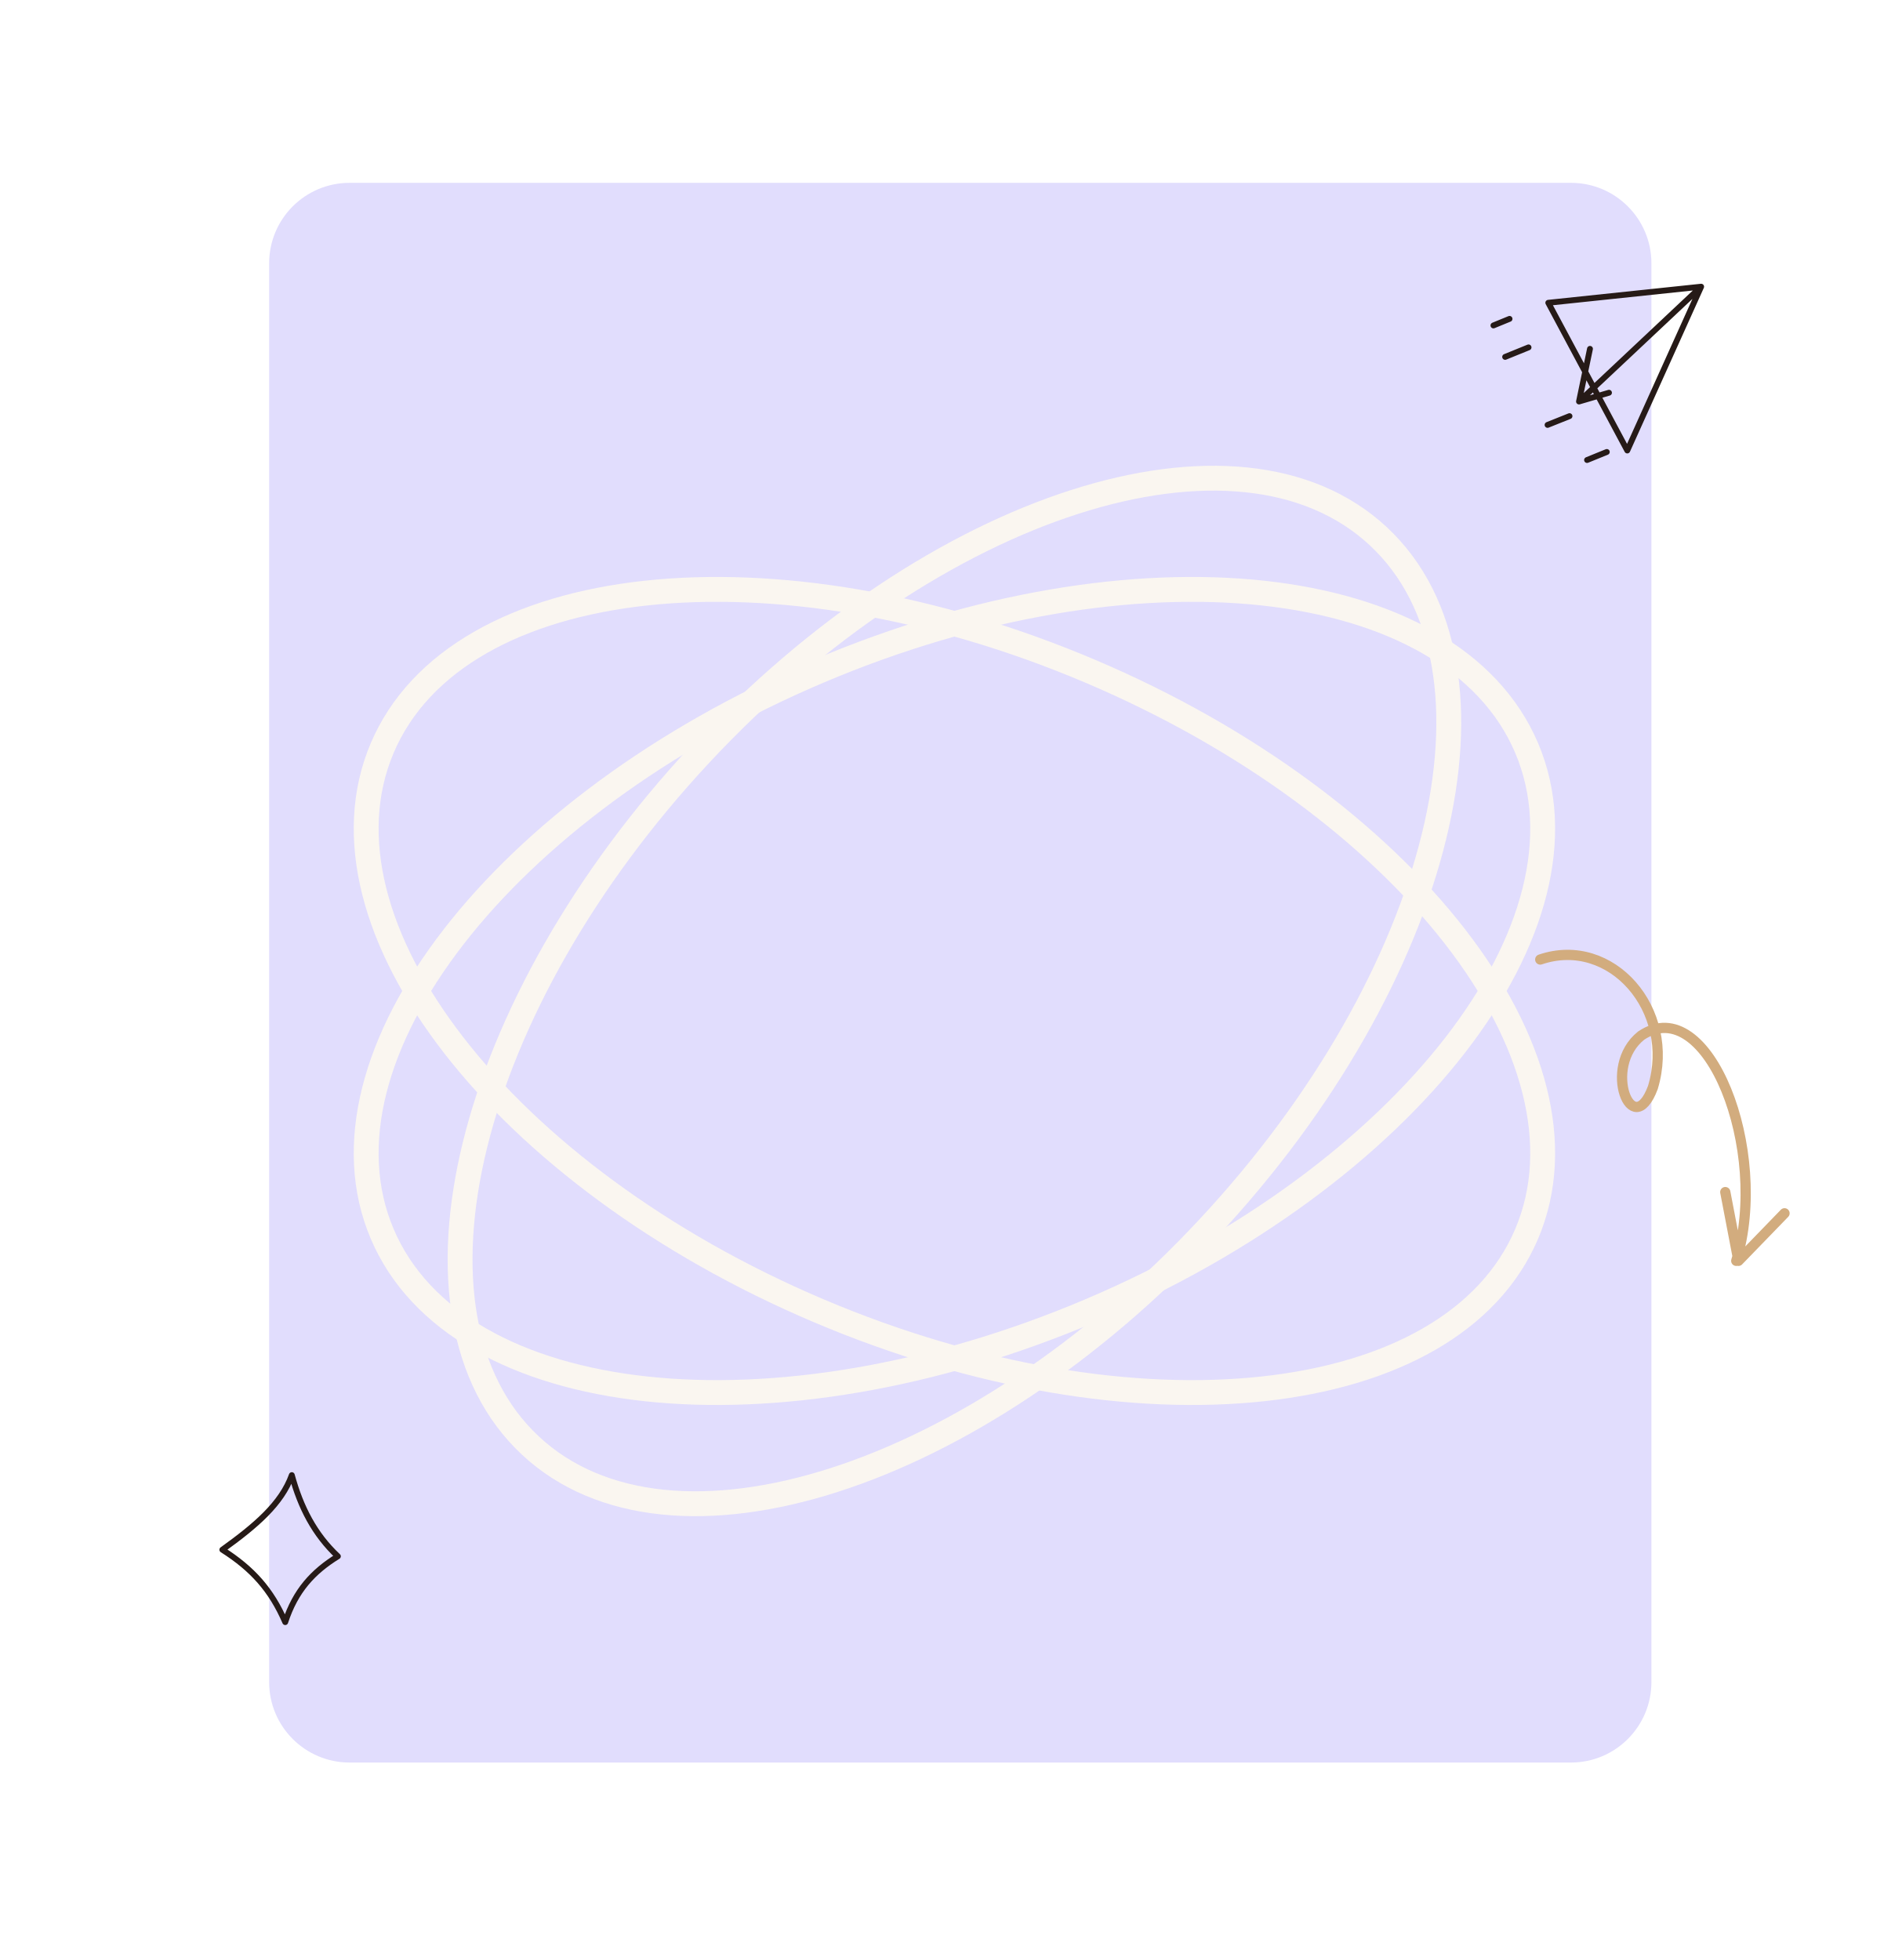
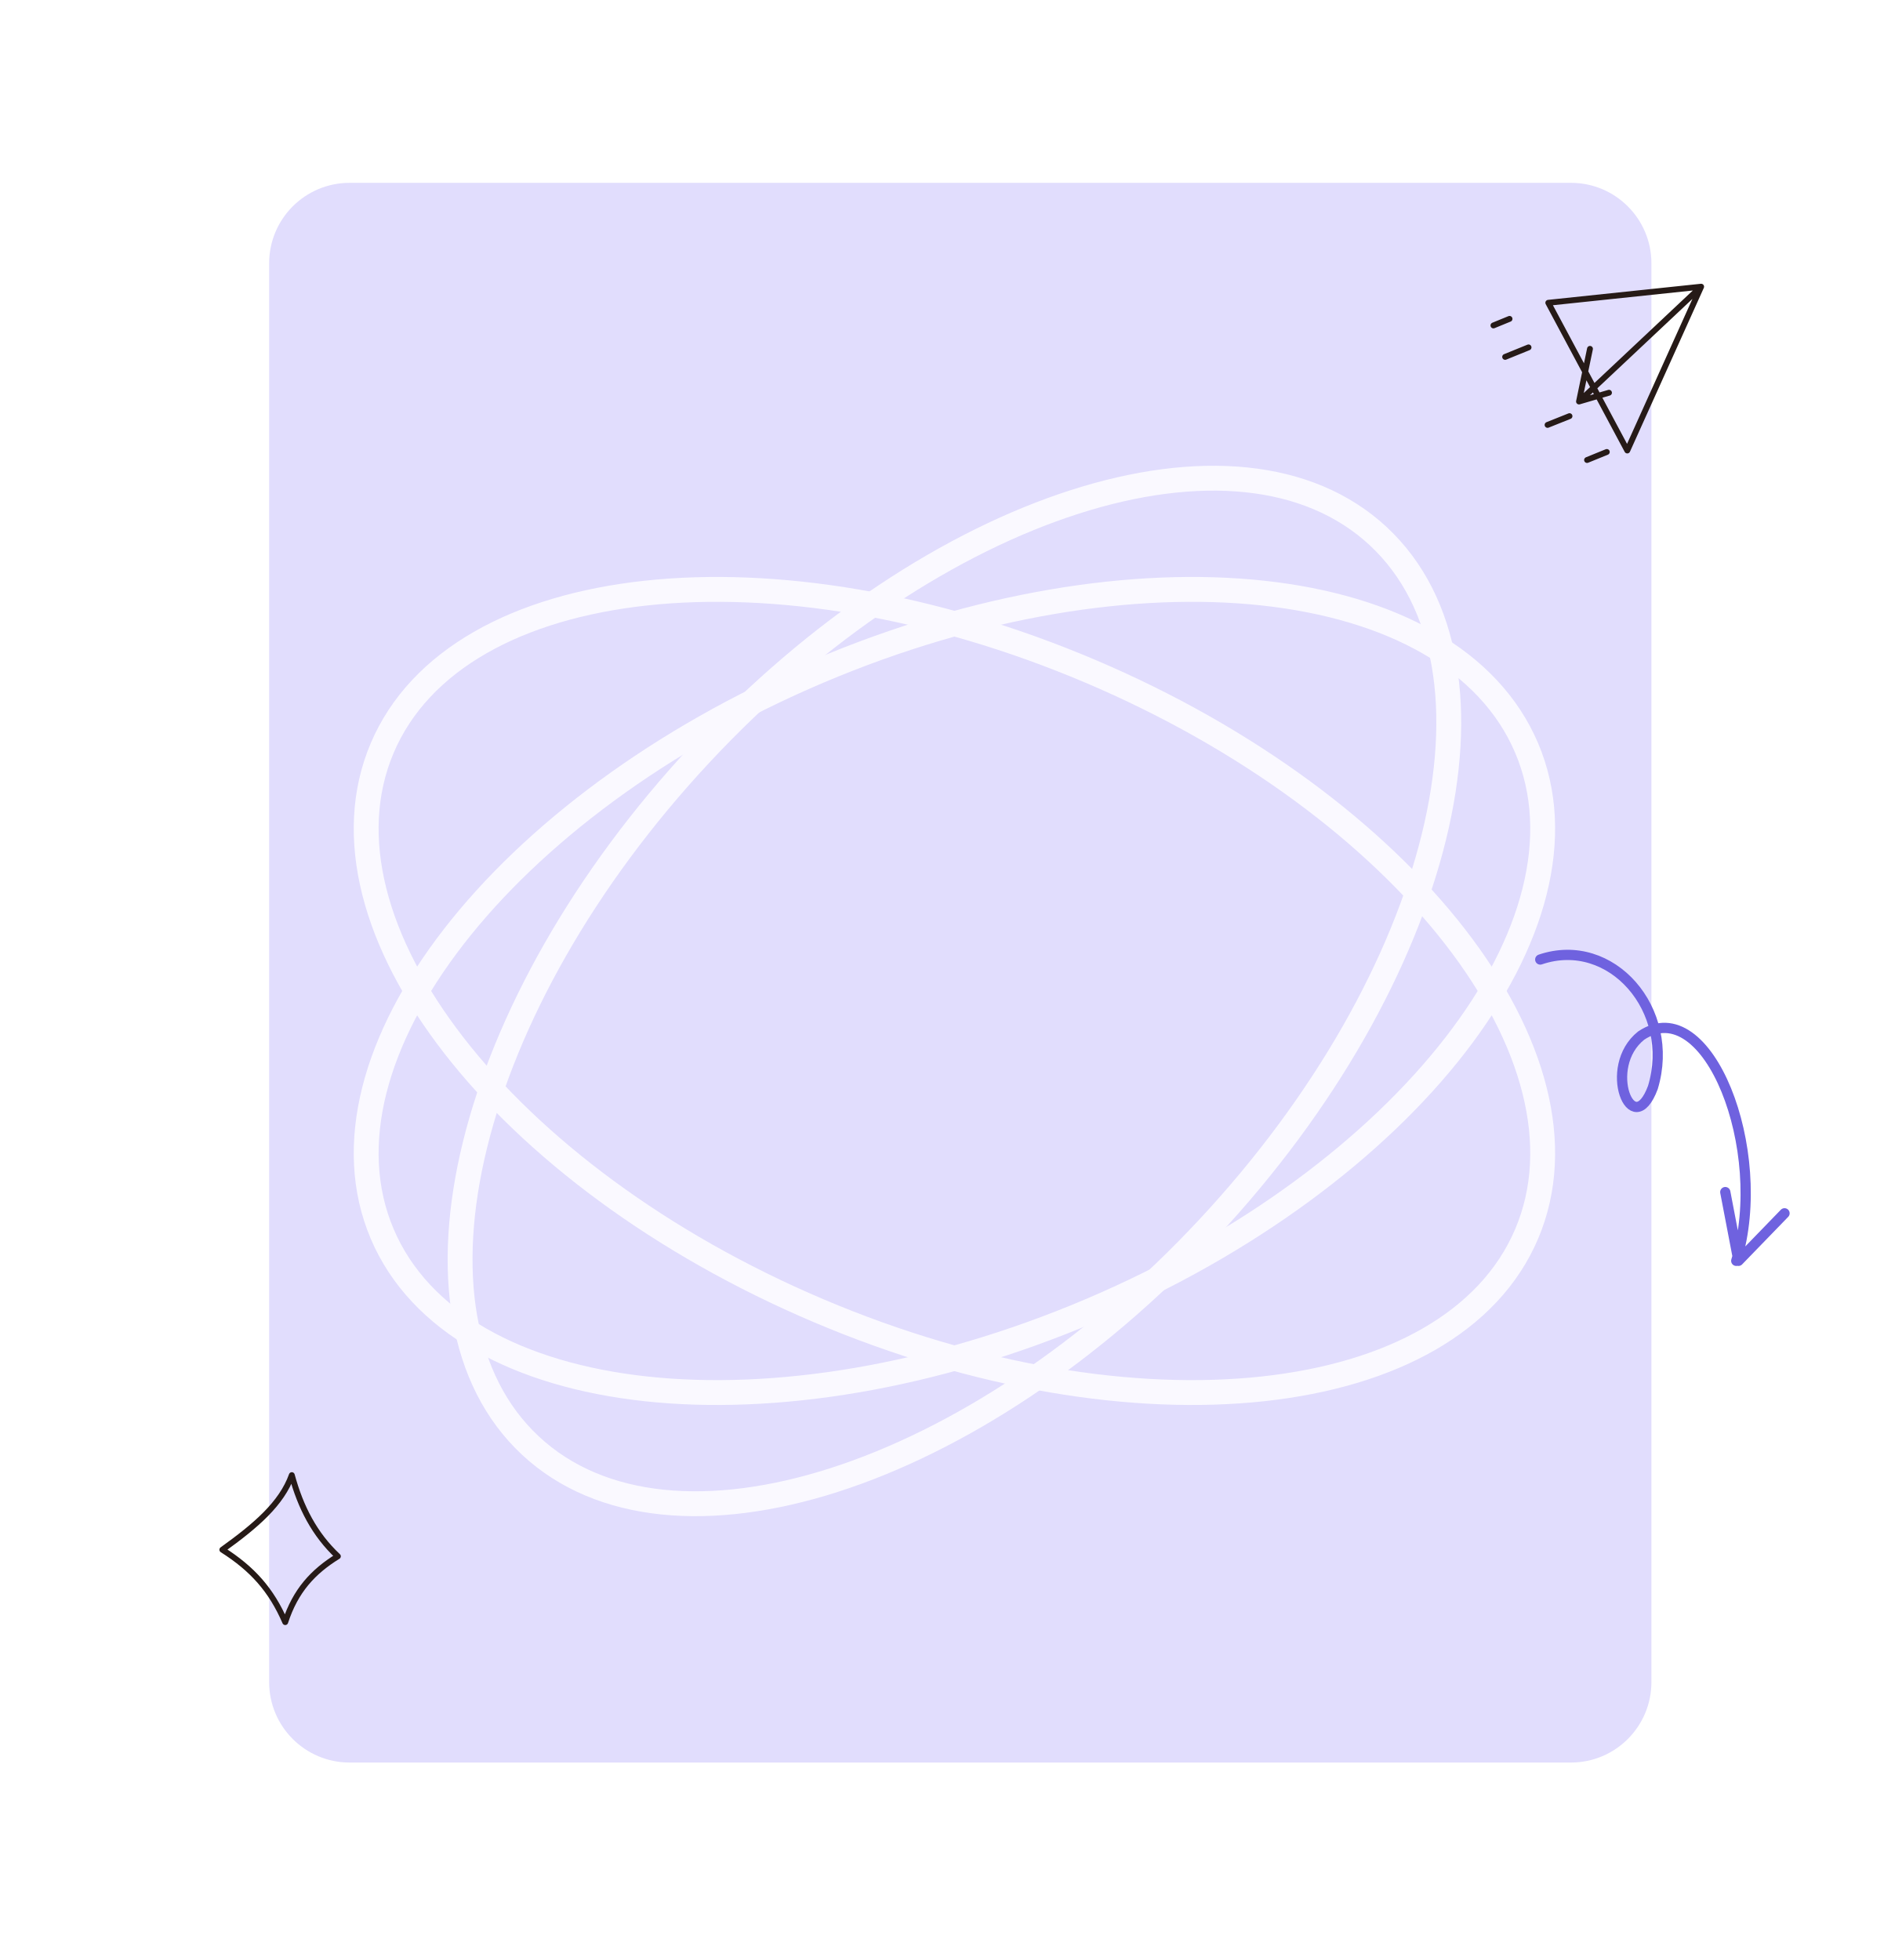
<svg xmlns="http://www.w3.org/2000/svg" width="2576" height="2680" viewBox="0 0 2576 2680" fill="none">
  <rect x="368" y="250" width="1890" height="2160" rx="110" fill="#E1DDFD" />
-   <g stroke="#FAF6F0" stroke-width="34">
+   <g stroke="#FAF9FF" stroke-width="34">
    <ellipse cx="1305" cy="1355" rx="850" ry="475" transform="rotate(-23 1305 1355)" />
    <ellipse cx="1305" cy="1355" rx="850" ry="475" transform="rotate(23 1305 1355)" />
    <ellipse cx="1305" cy="1355" rx="850" ry="475" transform="rotate(-47 1305 1355)" />
  </g>
  <g stroke="#261A17" stroke-width="8" stroke-linecap="round" stroke-linejoin="round">
    <path d="M2117 414 2326 392 2225 616 2117 414Z M2326 392 2159 549 2174 477 M2159 549 2200 537" />
    <path d="m2042 445 22-9 m-6 52 32-13 m26 106 30-12 m24 60 27-11" />
    <path d="M399 2017C385 2056 350 2086 304 2119C345 2145 371 2174 390 2218C404 2175 428 2149 462 2128C430 2098 411 2061 399 2017Z" />
  </g>
-   <path d="M2106 1312C2203 1279 2292 1381 2260 1487C2232 1562 2190 1459 2244 1416C2335 1355 2420 1573 2374 1724M2359 1630 2377 1724 2440 1659" stroke="#D2AC7E" stroke-width="14" stroke-linecap="round" stroke-linejoin="round" />
+   <path d="M2106 1312C2203 1279 2292 1381 2260 1487C2232 1562 2190 1459 2244 1416C2335 1355 2420 1573 2374 1724M2359 1630 2377 1724 2440 1659" stroke="#6F62DF" stroke-width="14" stroke-linecap="round" stroke-linejoin="round" />
</svg>
